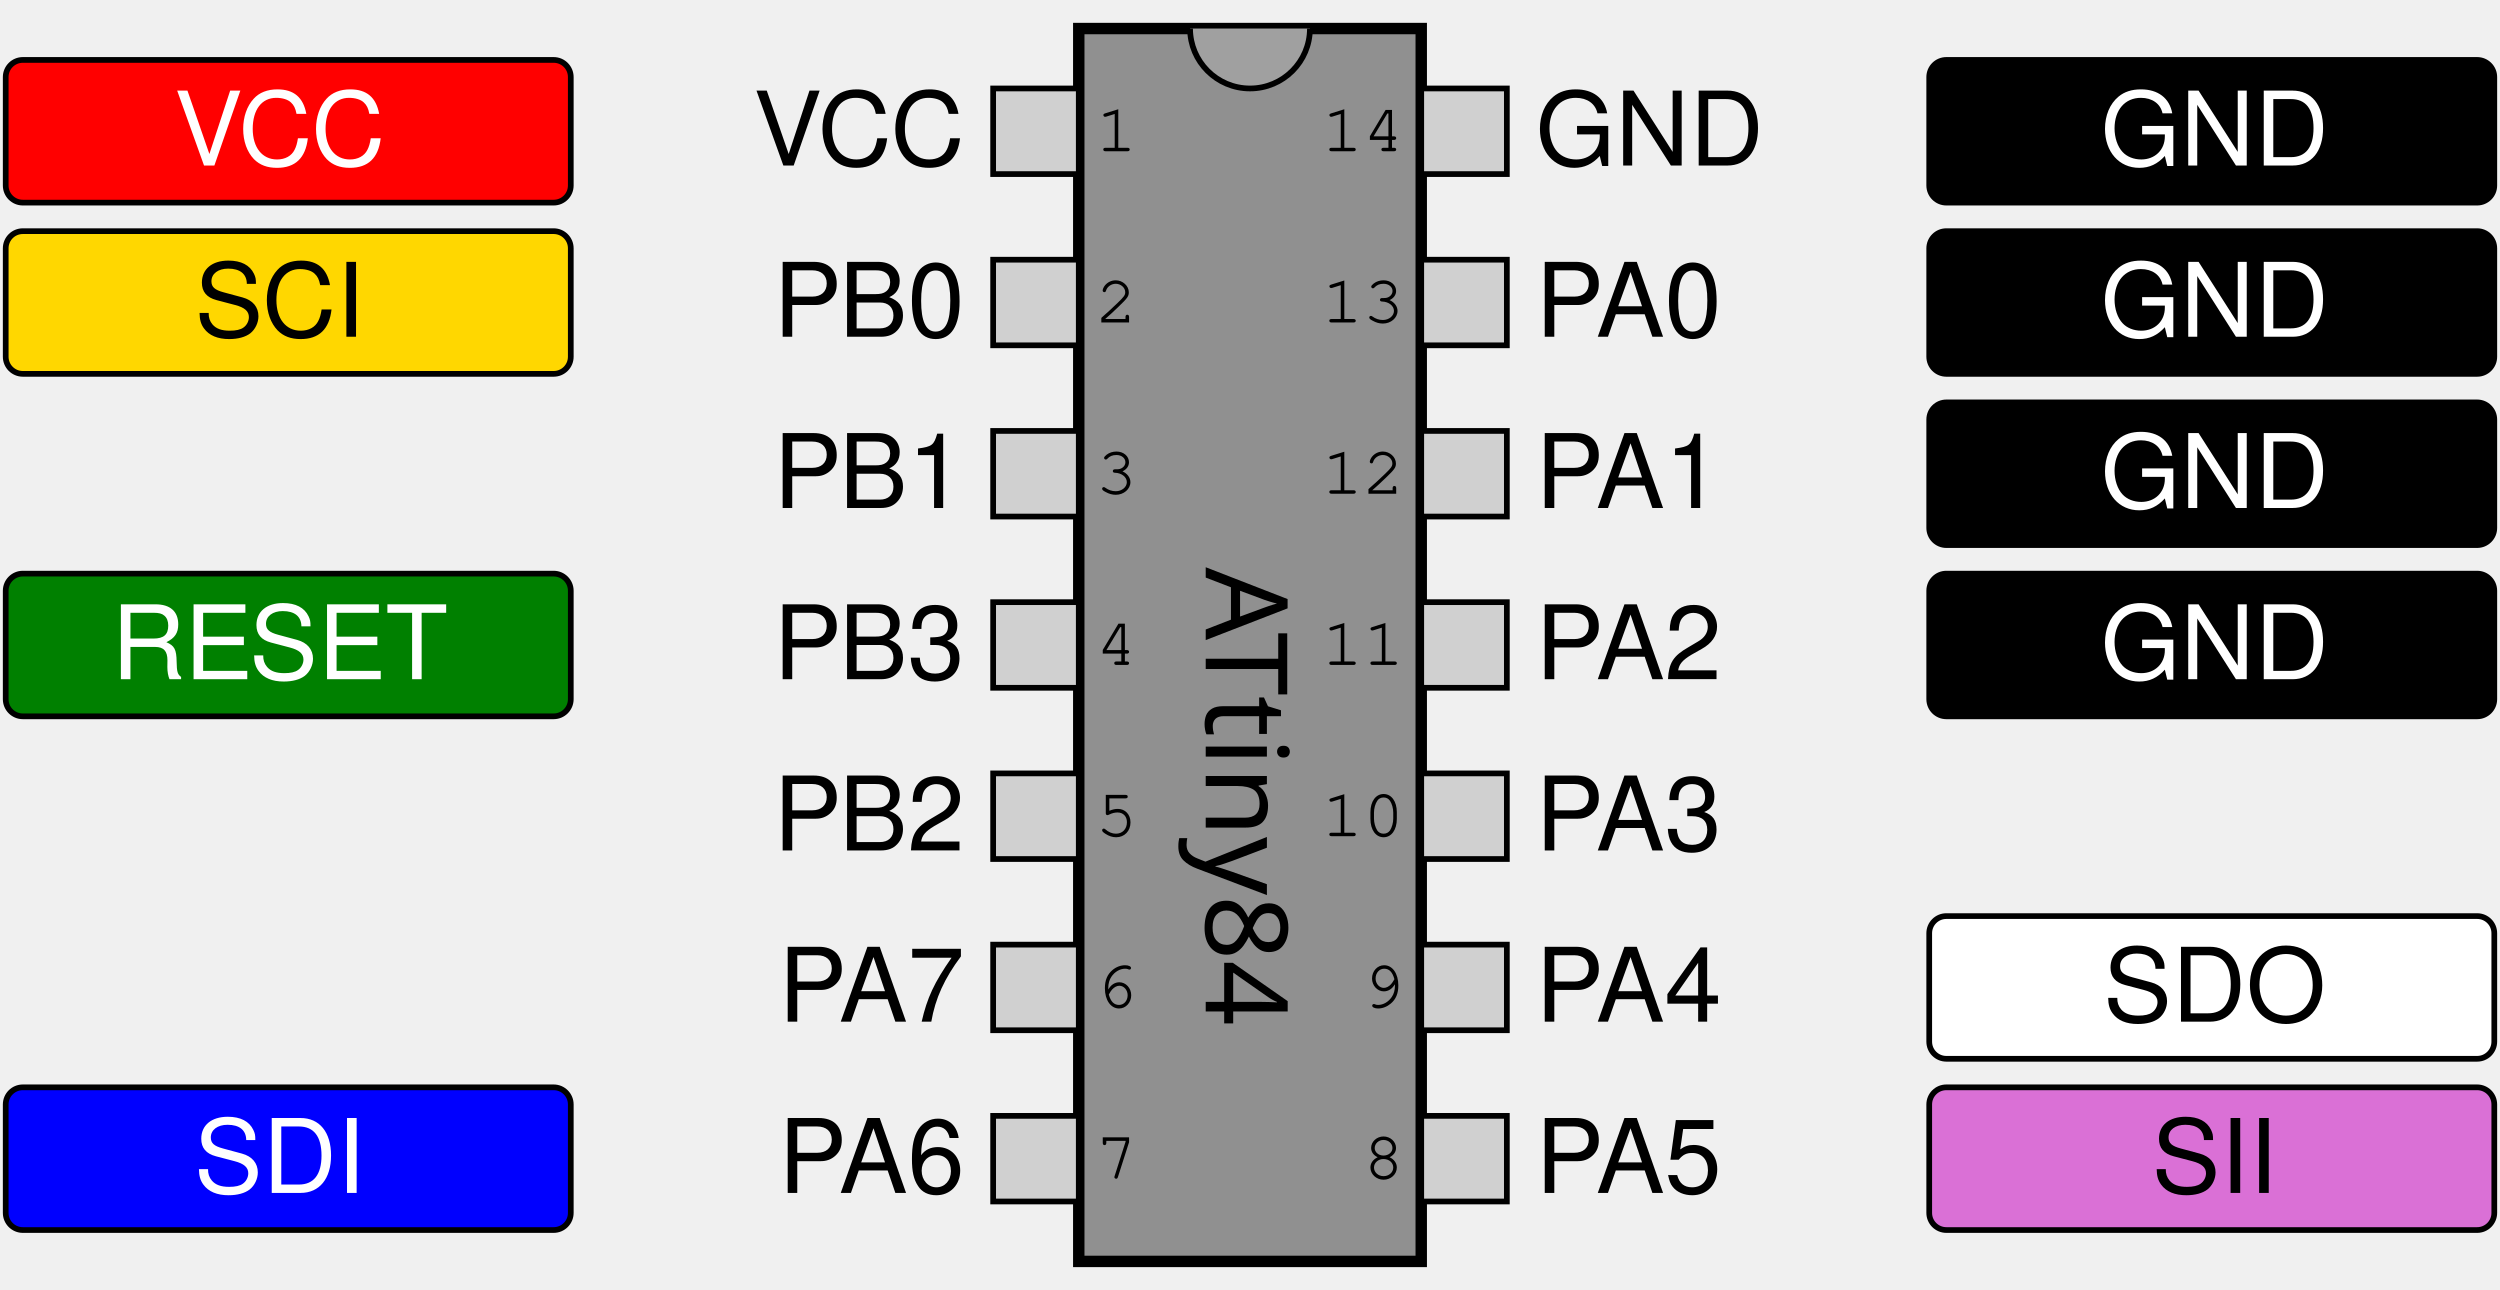
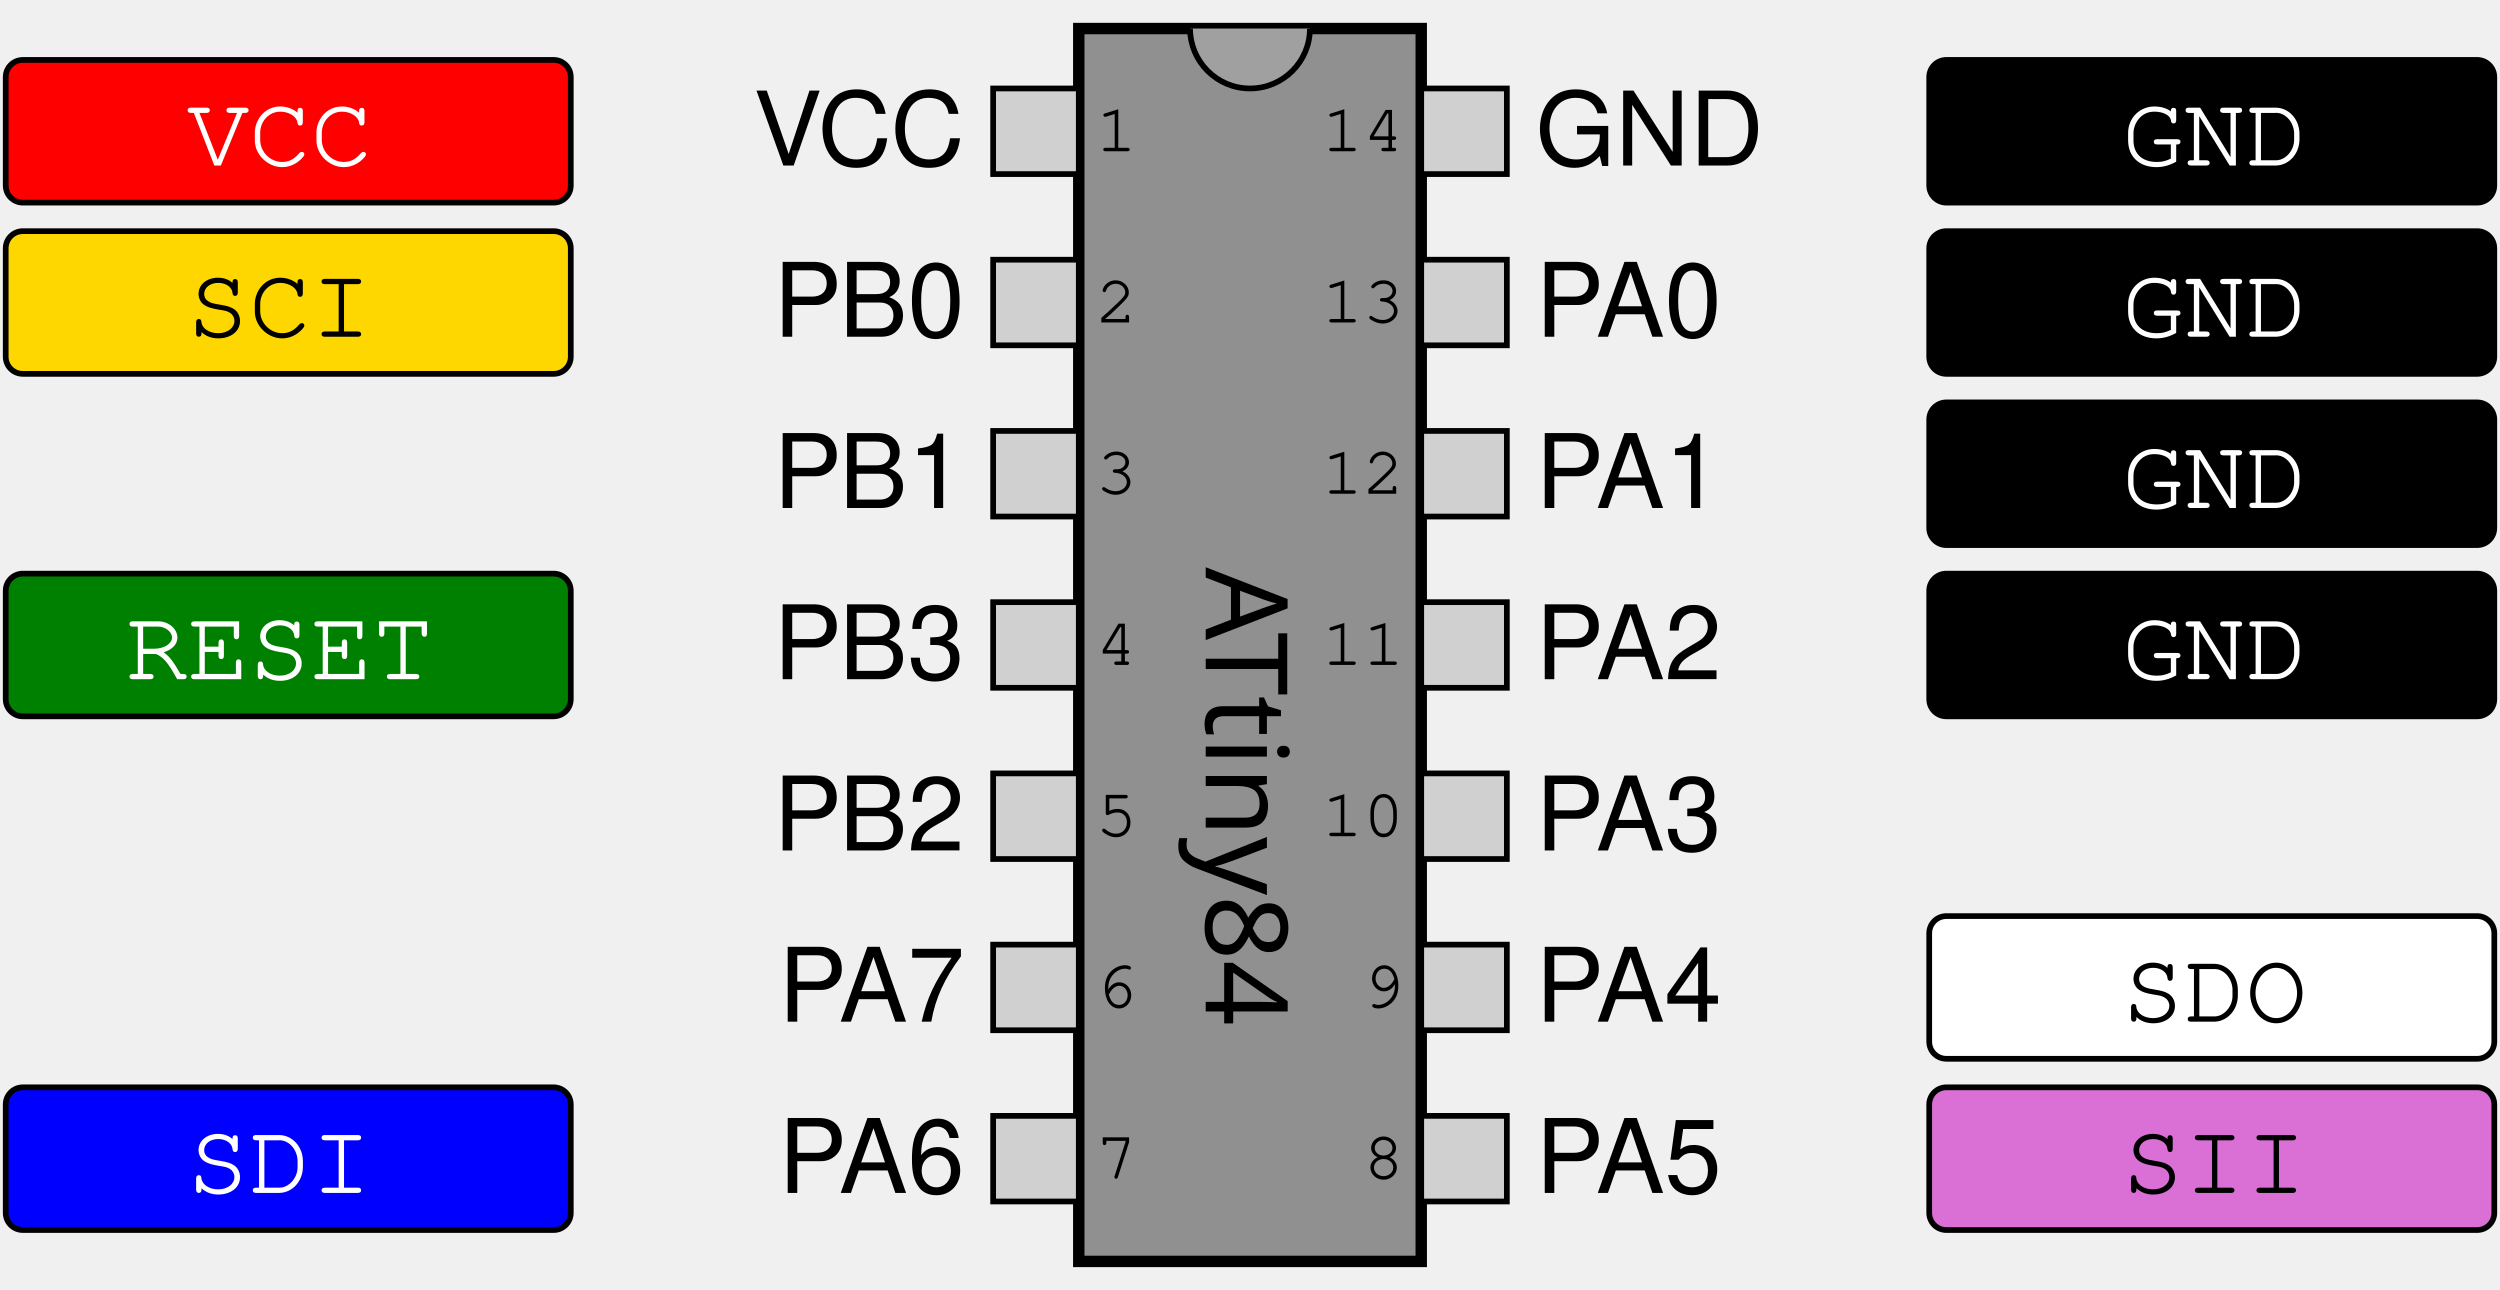
<svg xmlns="http://www.w3.org/2000/svg" version="1.1" viewBox="0 0 438.0 226.0">
  <defs>
    <style type="text/css">
     .ic       { fill:#909090; stroke:#000000; stroke-width:2.0 }
     .notch    { fill:#a0a0a0; stroke:#000000; stroke-width:1.0 }
     .pin      { fill:#d0d0d0; stroke:#000000; stroke-width:1.0 }
     .callout  { fill:none; stroke-width:3.0; stroke-linecap:round }
     .calloutb { stroke:white; fill:none;
                 stroke-width:5.0; stroke:opacity:75%; stroke-linecap:round }
     .pinno    { font-family:"Courier"; font-size:12px }
     .label    { font-family:"Helvetica"; font-size:18px }
-      .function { font-family:"Helvetica"; font-size:18px; text-anchor:middle }
+      .function { font-family:"Courier"; font-size:18px; text-anchor:middle }
     .title    { font-family:"Helvetica-Bold"; font-size:20px; text-anchor:middle; writing-mode:tb; alignment-baseline:central }
     .funbox   { stroke:black }
     
  </style>
  </defs>
  <rect class="ic" x="189.0" y="5" width="60.0" height="216.0" />
  <path class="notch" d="M208.5,5 a10.5,10.5 0 0,0 21,0" />
  <text class="title" x="219.0" y="113.0">
    ATtiny84
  </text>
  <rect class="pin" x="174.0" y="15.5" width="15.0" height="15.0" />
  <text class="label" x="169.0" y="29.0" text-anchor="end">
    VCC
  </text>
  <text class="pinno" x="192.0" y="26.5">
    1
  </text>
  <rect class="funbox" x="1" y="10.5" width="99" height="25.0" rx="3" style="fill:red" />
  <text class="function" x="49" y="29.0" style="fill:white">
    VCC
  </text>
  <rect class="pin" x="174.0" y="45.5" width="15.0" height="15.0" />
  <text class="label" x="169.0" y="59.0" text-anchor="end">
    PB0
  </text>
  <text class="pinno" x="192.0" y="56.5">
    2
  </text>
  <rect class="funbox" x="1" y="40.5" width="99" height="25.0" rx="3" style="fill:gold" />
  <text class="function" x="49" y="59.0" style="fill:black">
    SCI
  </text>
  <rect class="pin" x="174.0" y="75.5" width="15.0" height="15.0" />
  <text class="label" x="169.0" y="89.0" text-anchor="end">
    PB1
  </text>
  <text class="pinno" x="192.0" y="86.5">
    3
  </text>
  <rect class="pin" x="174.0" y="105.5" width="15.0" height="15.0" />
  <text class="label" x="169.0" y="119.0" text-anchor="end">
    PB3
  </text>
  <text class="pinno" x="192.0" y="116.5">
    4
  </text>
  <rect class="funbox" x="1" y="100.5" width="99" height="25.0" rx="3" style="fill:green" />
  <text class="function" x="49" y="119.0" style="fill:white">
    RESET
  </text>
  <rect class="pin" x="174.0" y="135.5" width="15.0" height="15.0" />
  <text class="label" x="169.0" y="149.0" text-anchor="end">
    PB2
  </text>
  <text class="pinno" x="192.0" y="146.5">
    5
  </text>
  <rect class="pin" x="174.0" y="165.5" width="15.0" height="15.0" />
  <text class="label" x="169.0" y="179.0" text-anchor="end">
    PA7
  </text>
  <text class="pinno" x="192.0" y="176.5">
    6
  </text>
  <rect class="pin" x="174.0" y="195.5" width="15.0" height="15.0" />
  <text class="label" x="169.0" y="209.0" text-anchor="end">
    PA6
  </text>
  <text class="pinno" x="192.0" y="206.5">
    7
  </text>
  <rect class="funbox" x="1" y="190.5" width="99" height="25.0" rx="3" style="fill:blue" />
  <text class="function" x="49" y="209.0" style="fill:white">
    SDI
  </text>
  <rect class="pin" x="249.0" y="195.5" width="15.0" height="15.0" />
  <text class="pinno" x="246.0" y="206.5" text-anchor="end">
    8
  </text>
  <text class="label" x="269.0" y="209.0">
    PA5
  </text>
  <rect class="funbox" x="338.0" y="190.5" width="99" height="25.0" rx="3" style="fill:orchid" />
  <text class="function" x="388.0" y="209.0" style="fill:black">
    SII
  </text>
  <rect class="pin" x="249.0" y="165.5" width="15.0" height="15.0" />
  <text class="pinno" x="246.0" y="176.5" text-anchor="end">
    9
  </text>
  <text class="label" x="269.0" y="179.0">
    PA4
  </text>
  <rect class="funbox" x="338.0" y="160.5" width="99" height="25.0" rx="3" style="fill:white" />
  <text class="function" x="388.0" y="179.0" style="fill:black">
    SDO
  </text>
  <rect class="pin" x="249.0" y="135.5" width="15.0" height="15.0" />
  <text class="pinno" x="246.0" y="146.5" text-anchor="end">
    10
  </text>
  <text class="label" x="269.0" y="149.0">
    PA3
  </text>
  <rect class="pin" x="249.0" y="105.5" width="15.0" height="15.0" />
  <text class="pinno" x="246.0" y="116.5" text-anchor="end">
    11
  </text>
  <text class="label" x="269.0" y="119.0">
    PA2
  </text>
  <rect class="funbox" x="338.0" y="100.5" width="99" height="25.0" rx="3" style="fill:black" />
  <text class="function" x="388.0" y="119.0" style="fill:white">
    GND
  </text>
  <rect class="pin" x="249.0" y="75.5" width="15.0" height="15.0" />
  <text class="pinno" x="246.0" y="86.5" text-anchor="end">
    12
  </text>
  <text class="label" x="269.0" y="89.0">
    PA1
  </text>
  <rect class="funbox" x="338.0" y="70.5" width="99" height="25.0" rx="3" style="fill:black" />
  <text class="function" x="388.0" y="89.0" style="fill:white">
    GND
  </text>
  <rect class="pin" x="249.0" y="45.5" width="15.0" height="15.0" />
  <text class="pinno" x="246.0" y="56.5" text-anchor="end">
    13
  </text>
  <text class="label" x="269.0" y="59.0">
    PA0
  </text>
  <rect class="funbox" x="338.0" y="40.5" width="99" height="25.0" rx="3" style="fill:black" />
  <text class="function" x="388.0" y="59.0" style="fill:white">
    GND
  </text>
  <rect class="pin" x="249.0" y="15.5" width="15.0" height="15.0" />
  <text class="pinno" x="246.0" y="26.5" text-anchor="end">
    14
  </text>
  <text class="label" x="269.0" y="29.0">
    GND
  </text>
  <rect class="funbox" x="338.0" y="10.5" width="99" height="25.0" rx="3" style="fill:black" />
  <text class="function" x="388.0" y="29.0" style="fill:white">
    GND
  </text>
</svg>
